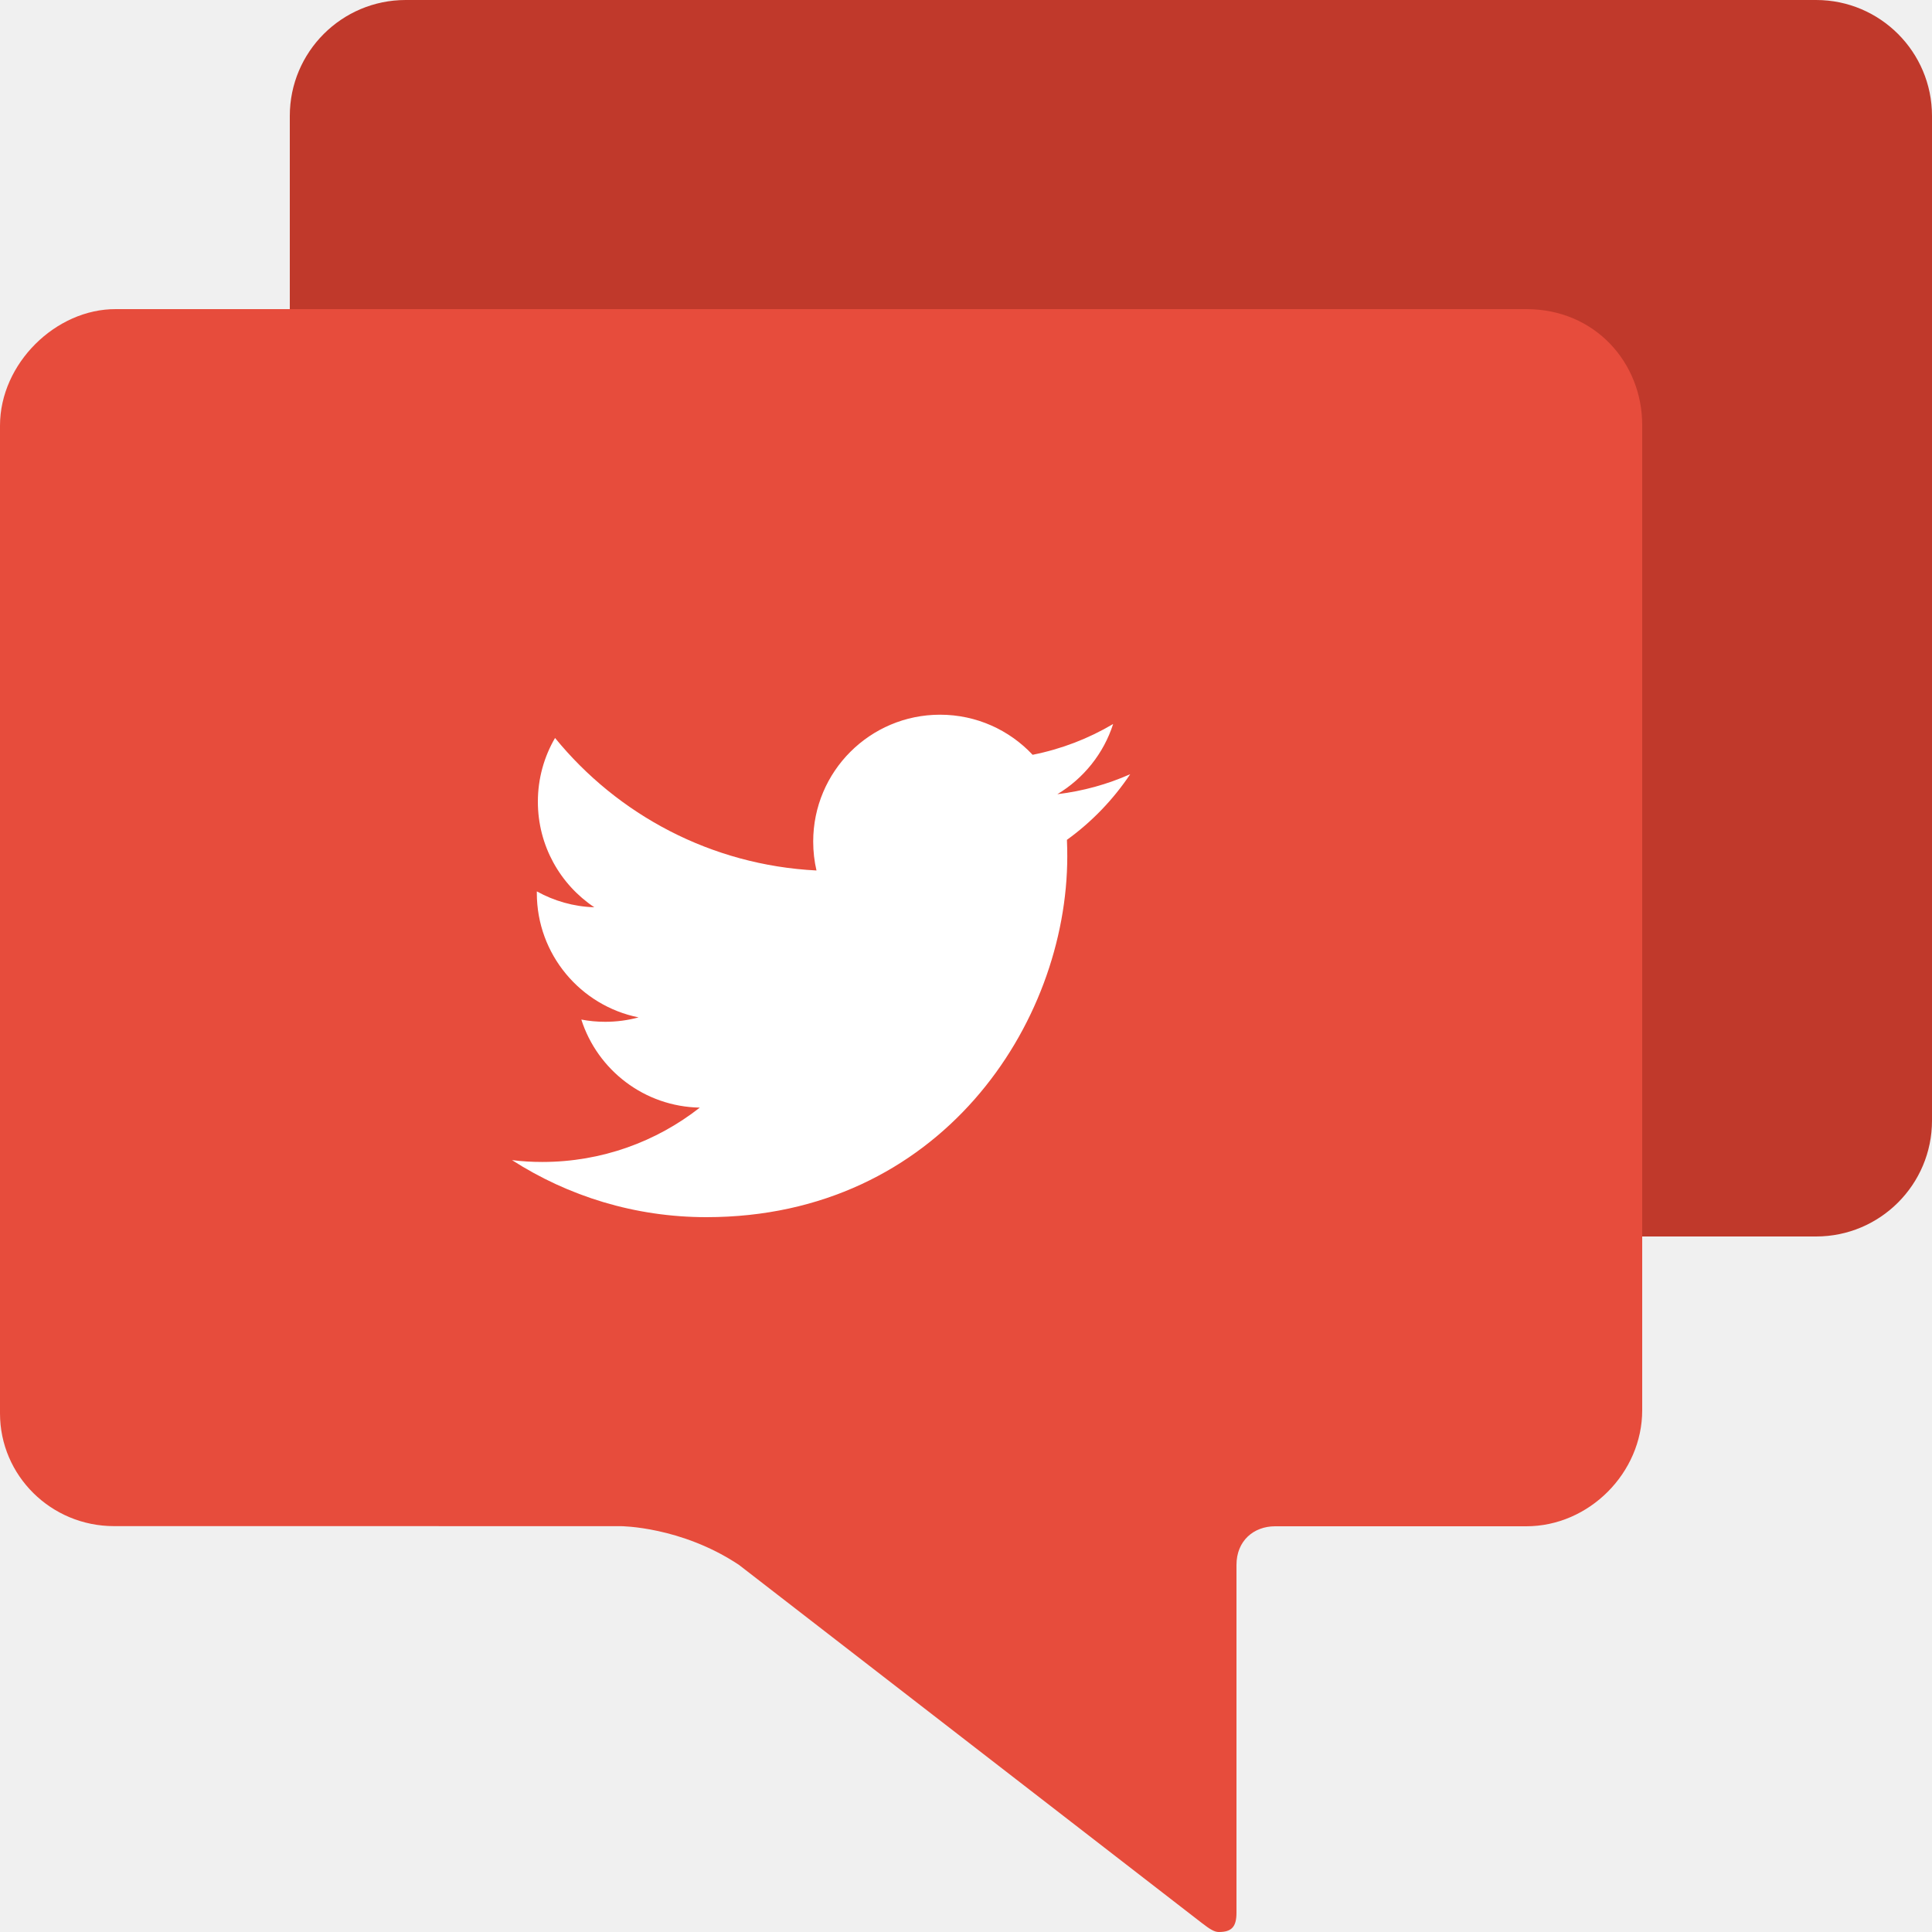
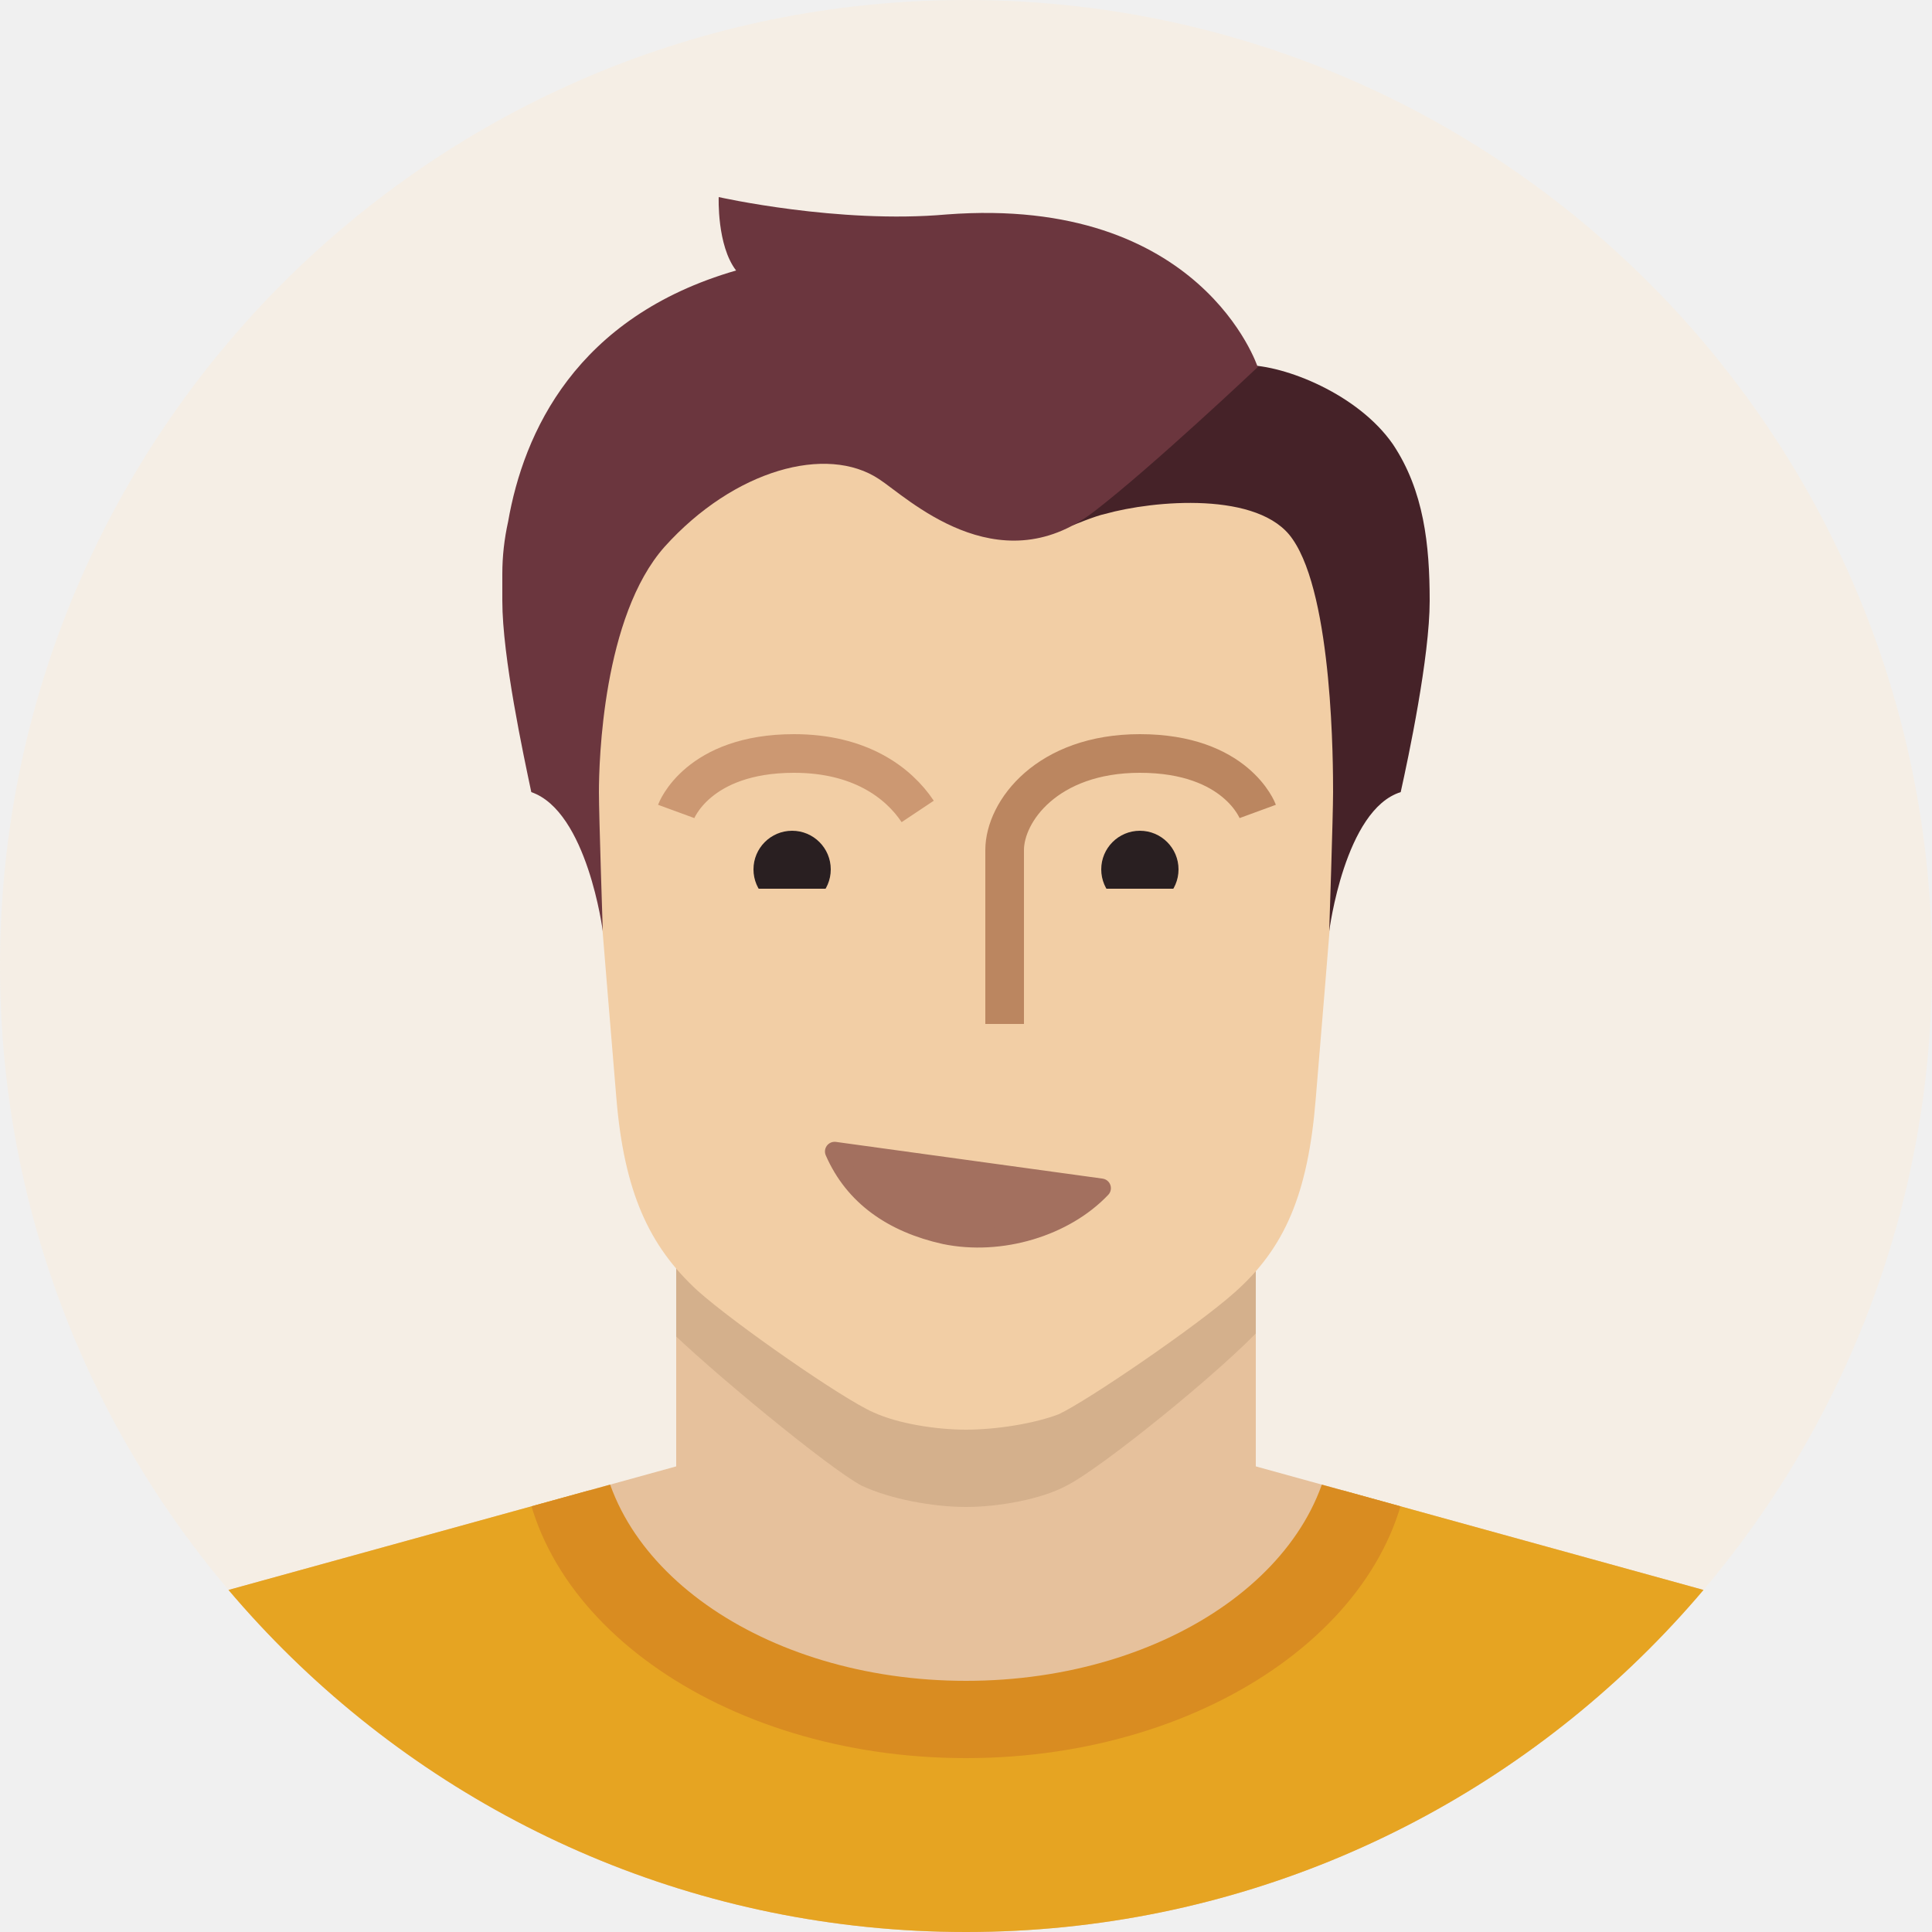
- <svg xmlns="http://www.w3.org/2000/svg" width="100" height="100">
-   <path fill-rule="evenodd" clip-rule="evenodd" fill="#C0392B" d="M100 58c0 3.313-2.687 6-6 6h-73c-3.313 0-6-2.687-6-6v-52c0-3.313 2.687-6 6-6h73c3.313 0 6 2.687 6 6v52z" />
-   <path fill-rule="evenodd" clip-rule="evenodd" fill="#E74C3C" d="M85 73c0 3.223-2.74 6-6 6h-13c-1.113 0-2 .754-2 2v18c0 .738-.253 1-.917 1-.232 0-.471-.154-.865-.457l-23.967-18.543c-3-2-6.129-2.006-6.129-2.006l-26.22-.002c-3.26 0-5.902-2.613-5.902-5.836v-51.125c0-3.221 2.896-6.047 6-6.031h73c3.562 0 6 2.778 6 6v51z" />
-   <path fill="#fff" d="M58.5 40.072c-1.178.523-2.443.875-3.771 1.035 1.355-.813 2.396-2.102 2.887-3.633-1.268.752-2.674 1.297-4.168 1.594-1.198-1.278-2.904-2.075-4.792-2.075-3.626 0-6.565 2.94-6.565 6.566 0 .512.058 1.016.17 1.497-5.456-.275-10.294-2.889-13.532-6.859-.564.968-.889 2.096-.889 3.298 0 2.28 1.159 4.288 2.921 5.465-1.076-.033-2.089-.33-2.974-.822l-.001.084c0 3.181 2.264 5.834 5.267 6.438-.551.149-1.131.228-1.729.228-.423 0-.835-.038-1.235-.116.835 2.609 3.26 4.507 6.133 4.558-2.248 1.763-5.079 2.813-8.154 2.813-.53 0-1.053-.031-1.566-.095 2.903 1.863 6.354 2.952 10.061 2.952 12.076 0 18.679-10.004 18.679-18.68 0-.284-.006-.568-.018-.85 1.284-.926 2.395-2.081 3.276-3.398z" />
+ <svg xmlns="http://www.w3.org/2000/svg" xmlns:xlink="http://www.w3.org/1999/xlink" enable-background="new -27 24 100 100" height="100px" id="male3" version="1.1" viewBox="-27 24 100 100" width="100px" xml:space="preserve">
+   <g>
+     <g>
+       <circle cx="23" cy="74" fill="#F5EEE5" r="50" />
+       <g>
+         <defs>
+           <circle cx="23" cy="74" id="SVGID_1_" r="50" />
+         </defs>
+         <clipPath id="SVGID_2_">
+           <use overflow="visible" xlink:href="#SVGID_1_" />
+         </clipPath>
+         <path clip-path="url(#SVGID_2_)" d="M38,99.9l27.9,7.7c3.2,1.1,5.7,3.5,7.1,6.6v9.8H-27v-9.8      c1.3-3.1,3.9-5.5,7.1-6.6L8,99.9V85h30V99.9z" fill="#E6C19C" />
+         <g clip-path="url(#SVGID_2_)">
+           <defs>
+             <path d="M38,99.9l27.9,7.7c3.2,1.1,5.7,3.5,7.1,6.6v9.8H-27v-9.8c1.3-3.1,3.9-5.5,7.1-6.6L8,99.9V85h30V99.9z" id="SVGID_3_" />
+           </defs>
+           <clipPath id="SVGID_4_">
+             <use overflow="visible" xlink:href="#SVGID_3_" />
+           </clipPath>
+           <path clip-path="url(#SVGID_4_)" d="M-27,82H73v42H-27V82z M23,112c11,0,20-6.3,20-14s-9-14-20-14S3,90.3,3,98       S12,112,23,112z" fill="#E6A422" />
+           <path clip-path="url(#SVGID_4_)" d="M23,102c-1.7,0-3.9-0.4-5.4-1.1c-1.7-0.9-8-6.1-10.2-8.3       c-2.8-3-4.2-6.8-4.6-13.3c-0.4-6.5-2.1-29.7-2.1-35c0-7.5,5.7-19.2,22.1-19.2l0.1,0l0,0l0,0l0.1,0       c16.5,0.1,22.1,11.7,22.1,19.2c0,5.3-1.7,28.5-2.1,35c-0.4,6.5-1.8,10.2-4.6,13.3c-2.1,2.3-8.4,7.4-10.2,8.3       C26.9,101.6,24.7,102,23,102L23,102z" fill="#D4B08C" />
+           <path clip-path="url(#SVGID_4_)" d="M23,82C10.3,82,0,89.4,0,98.5S10.3,115,23,115s23-7.4,23-16.5       S35.7,82,23,82z M23,111c-10.5,0-19-6-19-13.5S12.5,84,23,84s19,6,19,13.5S33.5,111,23,111z" fill="#D98C21" />
+         </g>
+       </g>
+       <path d="M23,98c-1.5,0-3.5-0.3-4.8-0.9c-1.6-0.7-7.2-4.6-9.1-6.3c-2.5-2.3-3.8-5.1-4.2-10S3,58.5,3,54.5     C3,48.8,8.1,40,23,40l0,0l0,0l0,0l0,0C37.9,40,43,48.8,43,54.5c0,4-1.5,21.5-1.9,26.4s-1.6,7.7-4.2,10c-1.9,1.7-7.6,5.6-9.1,6.3     C26.5,97.7,24.5,98,23,98L23,98z" fill="#F2CEA5" />
+       <path d="M30,85.5c-1.9,2-5.2,3-8.1,2.4c-2.7-0.6-4.7-2-5.7-4.3L30,85.5z" fill="#A3705F" />
+       <path d="M30,85.5c-1.9,2-5.2,3-8.1,2.4     c-2.7-0.6-4.7-2-5.7-4.3L30,85.5z" fill="none" stroke="#A3705F" stroke-linecap="round" stroke-linejoin="round" />
+       <g>
+         <defs>
+           <rect height="5" id="SVGID_5_" width="31" x="7" y="65" />
+         </defs>
+         <clipPath id="SVGID_6_">
+           <use overflow="visible" xlink:href="#SVGID_5_" />
+         </clipPath>
+         <circle clip-path="url(#SVGID_6_)" cx="32" cy="69" fill="#291F21" r="2" />
+         <circle clip-path="url(#SVGID_6_)" cx="14" cy="69" fill="#291F21" r="2" />
+       </g>
+       <path d="M8,66c0,0,1.1-3,6.1-3c3.4,0,5.4,1.5,6.4,3" fill="none" stroke="#CC9872" stroke-width="2" />
+       <path d="M38.1,66c0,0-1.1-3-6.1-3c-4.8,0-7,3-7,5c0,1.9,0,9,0,9" fill="none" stroke="#BB8660" stroke-width="2" />
+       <path d="M41.8,72.2c0,0,0.8-6.3,3.7-7.2c0.4-1.8,1.5-7,1.5-9.9s-0.3-5.7-1.9-8.1c-1.8-2.6-5.6-4.1-7.6-4.1     c-2.3,1.4-7.7,4.6-9.4,6.5c-0.9,1,0.4,1.8,0.4,1.8s1.2-0.5,1.7-0.6c2.5-0.7,8-1.2,9.7,1.3C42,54.9,42,63.7,42,65     C42,66.2,41.8,72.2,41.8,72.2z" fill="#452228" />
+       <path d="M0.5,65c2.9,1,3.7,7.2,3.7,7.2S4,66.2,4,65c0-1.6,0.2-9.1,3.4-12.7c3.6-4,8.4-5.3,11.1-3.5     c1.4,0.9,6.1,5.5,11.1,1.7c3-2.3,8.5-7.5,8.5-7.5s-2.9-8.9-16.1-7.9c-5.6,0.5-11.8-0.9-11.8-0.9s-0.1,2.5,0.9,3.8     C2.8,40.4,0.1,46.4-0.7,51c-0.2,0.9-0.3,1.8-0.3,2.7c0,0.5,0,1,0,1.4C-1,58,0.1,63.1,0.5,65z" fill="#6B363E" />
+     </g>
+   </g>
</svg>
